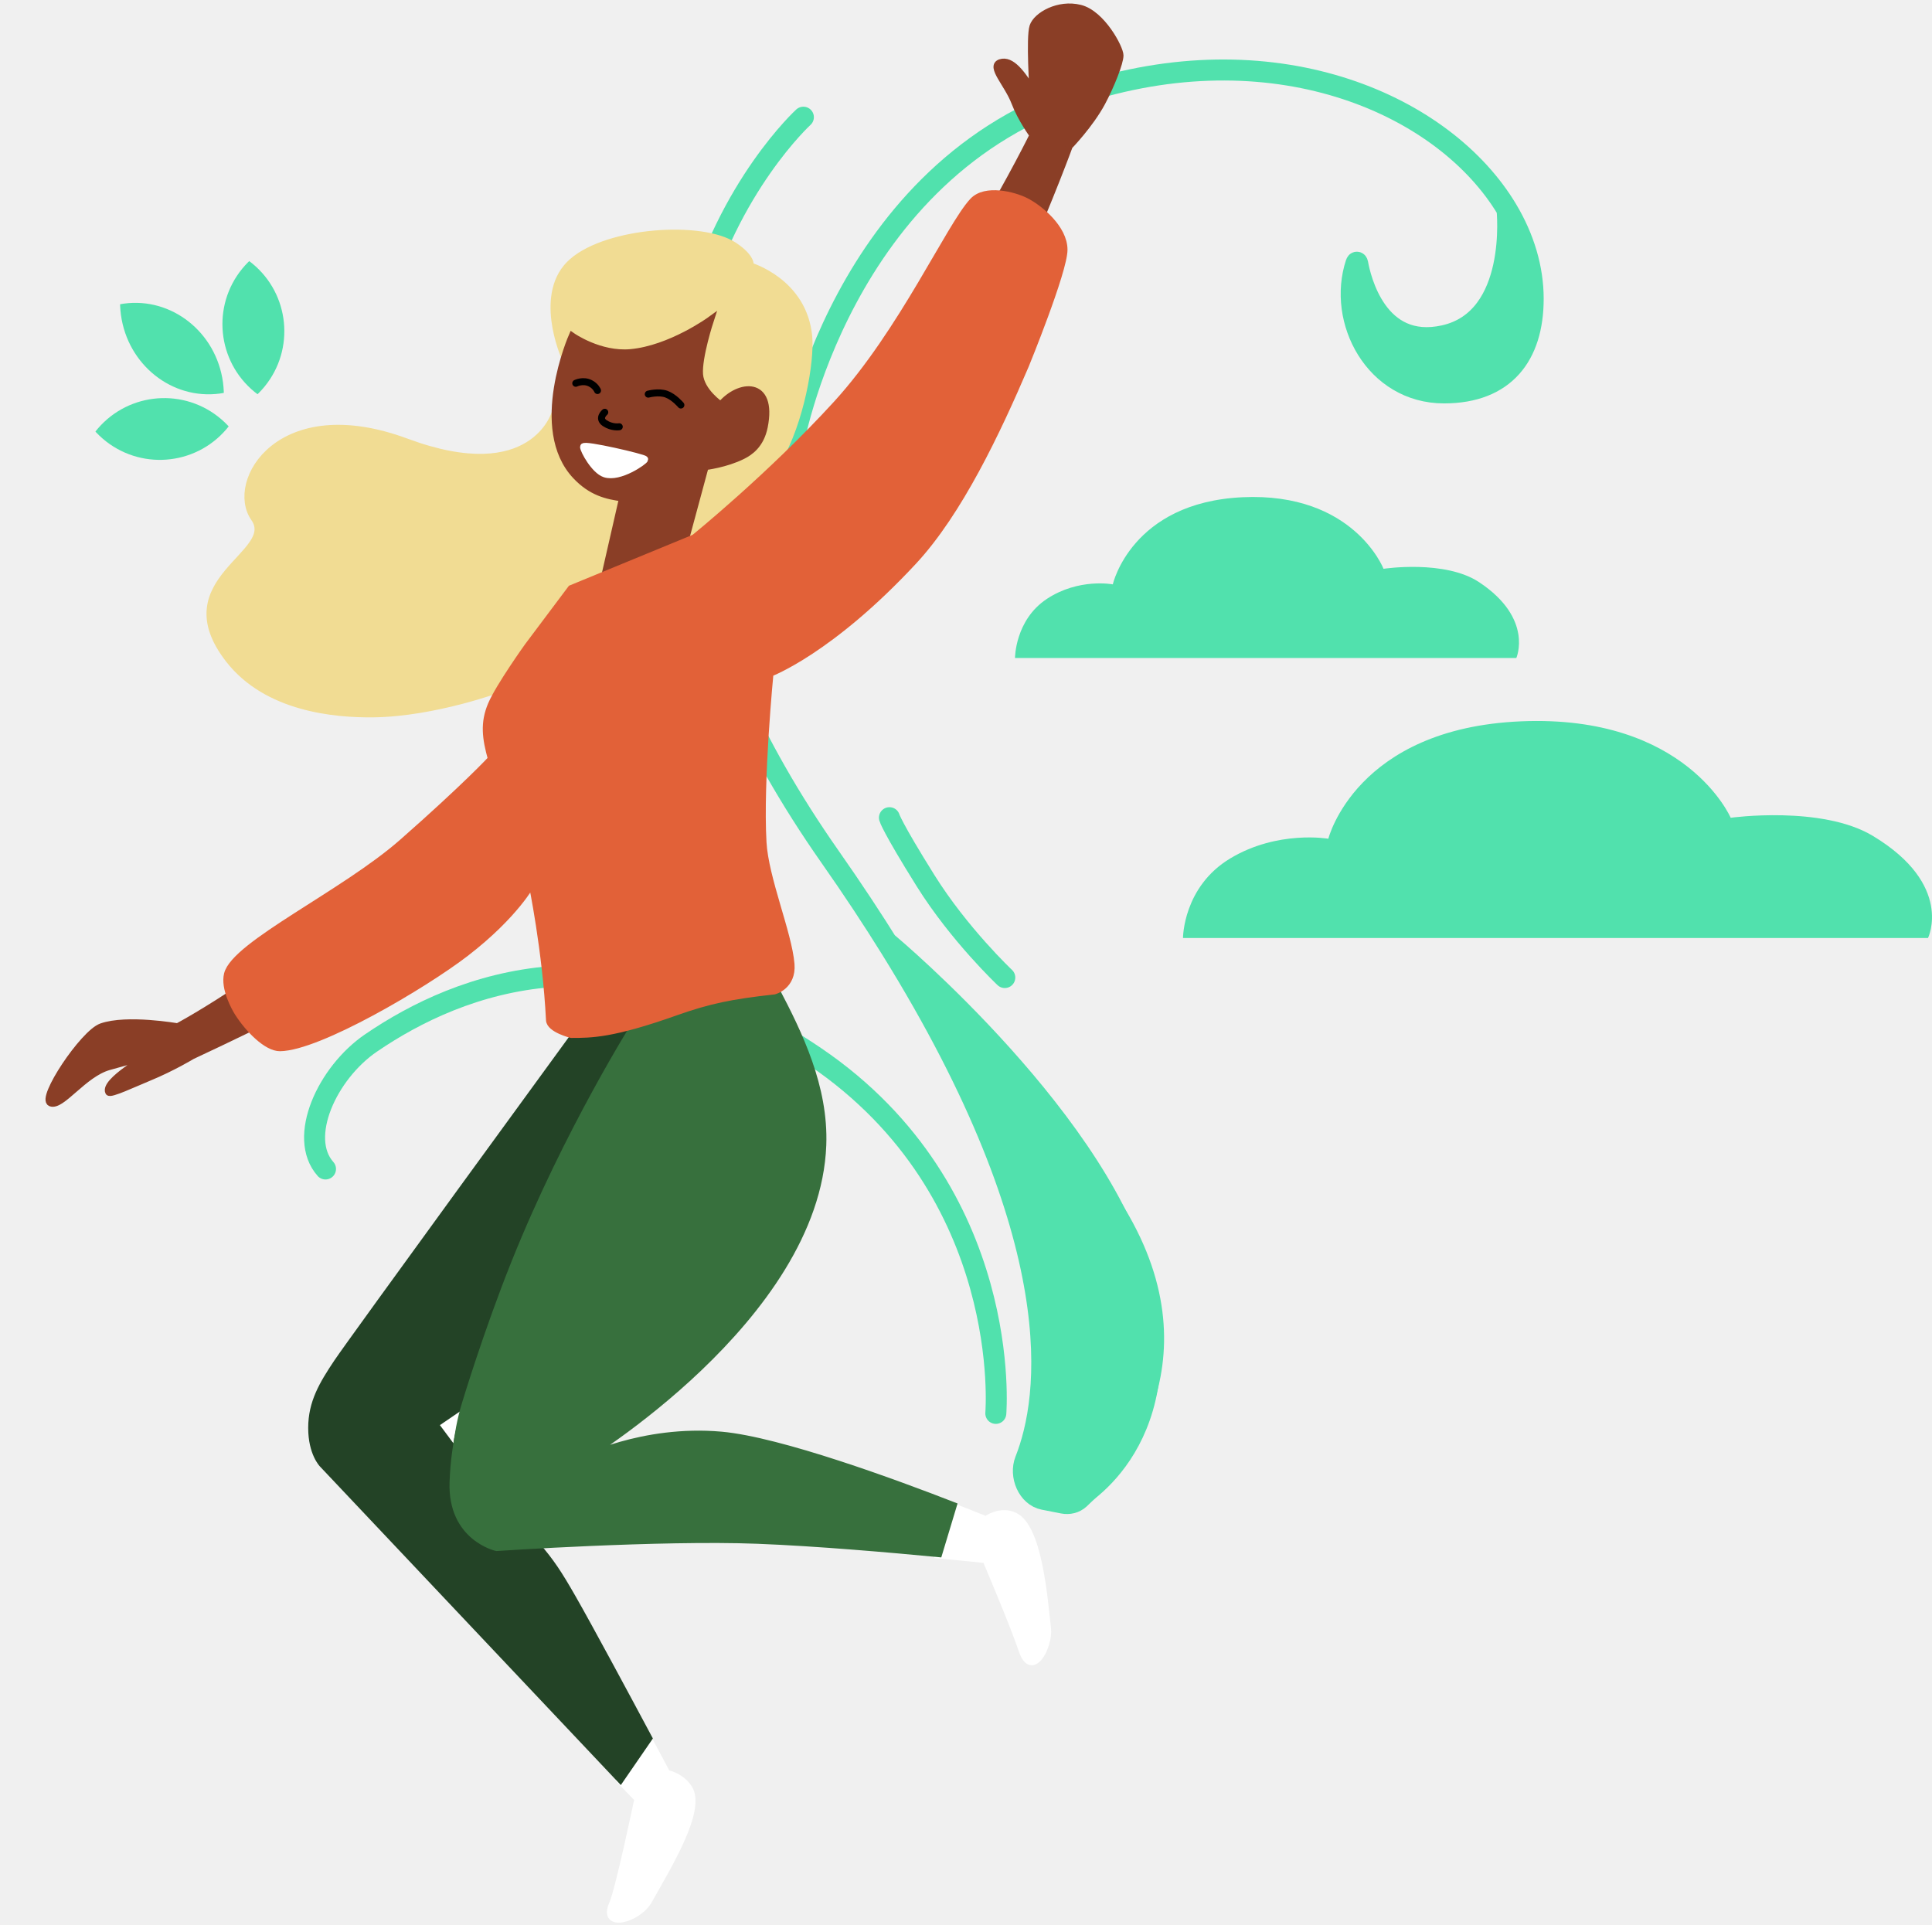
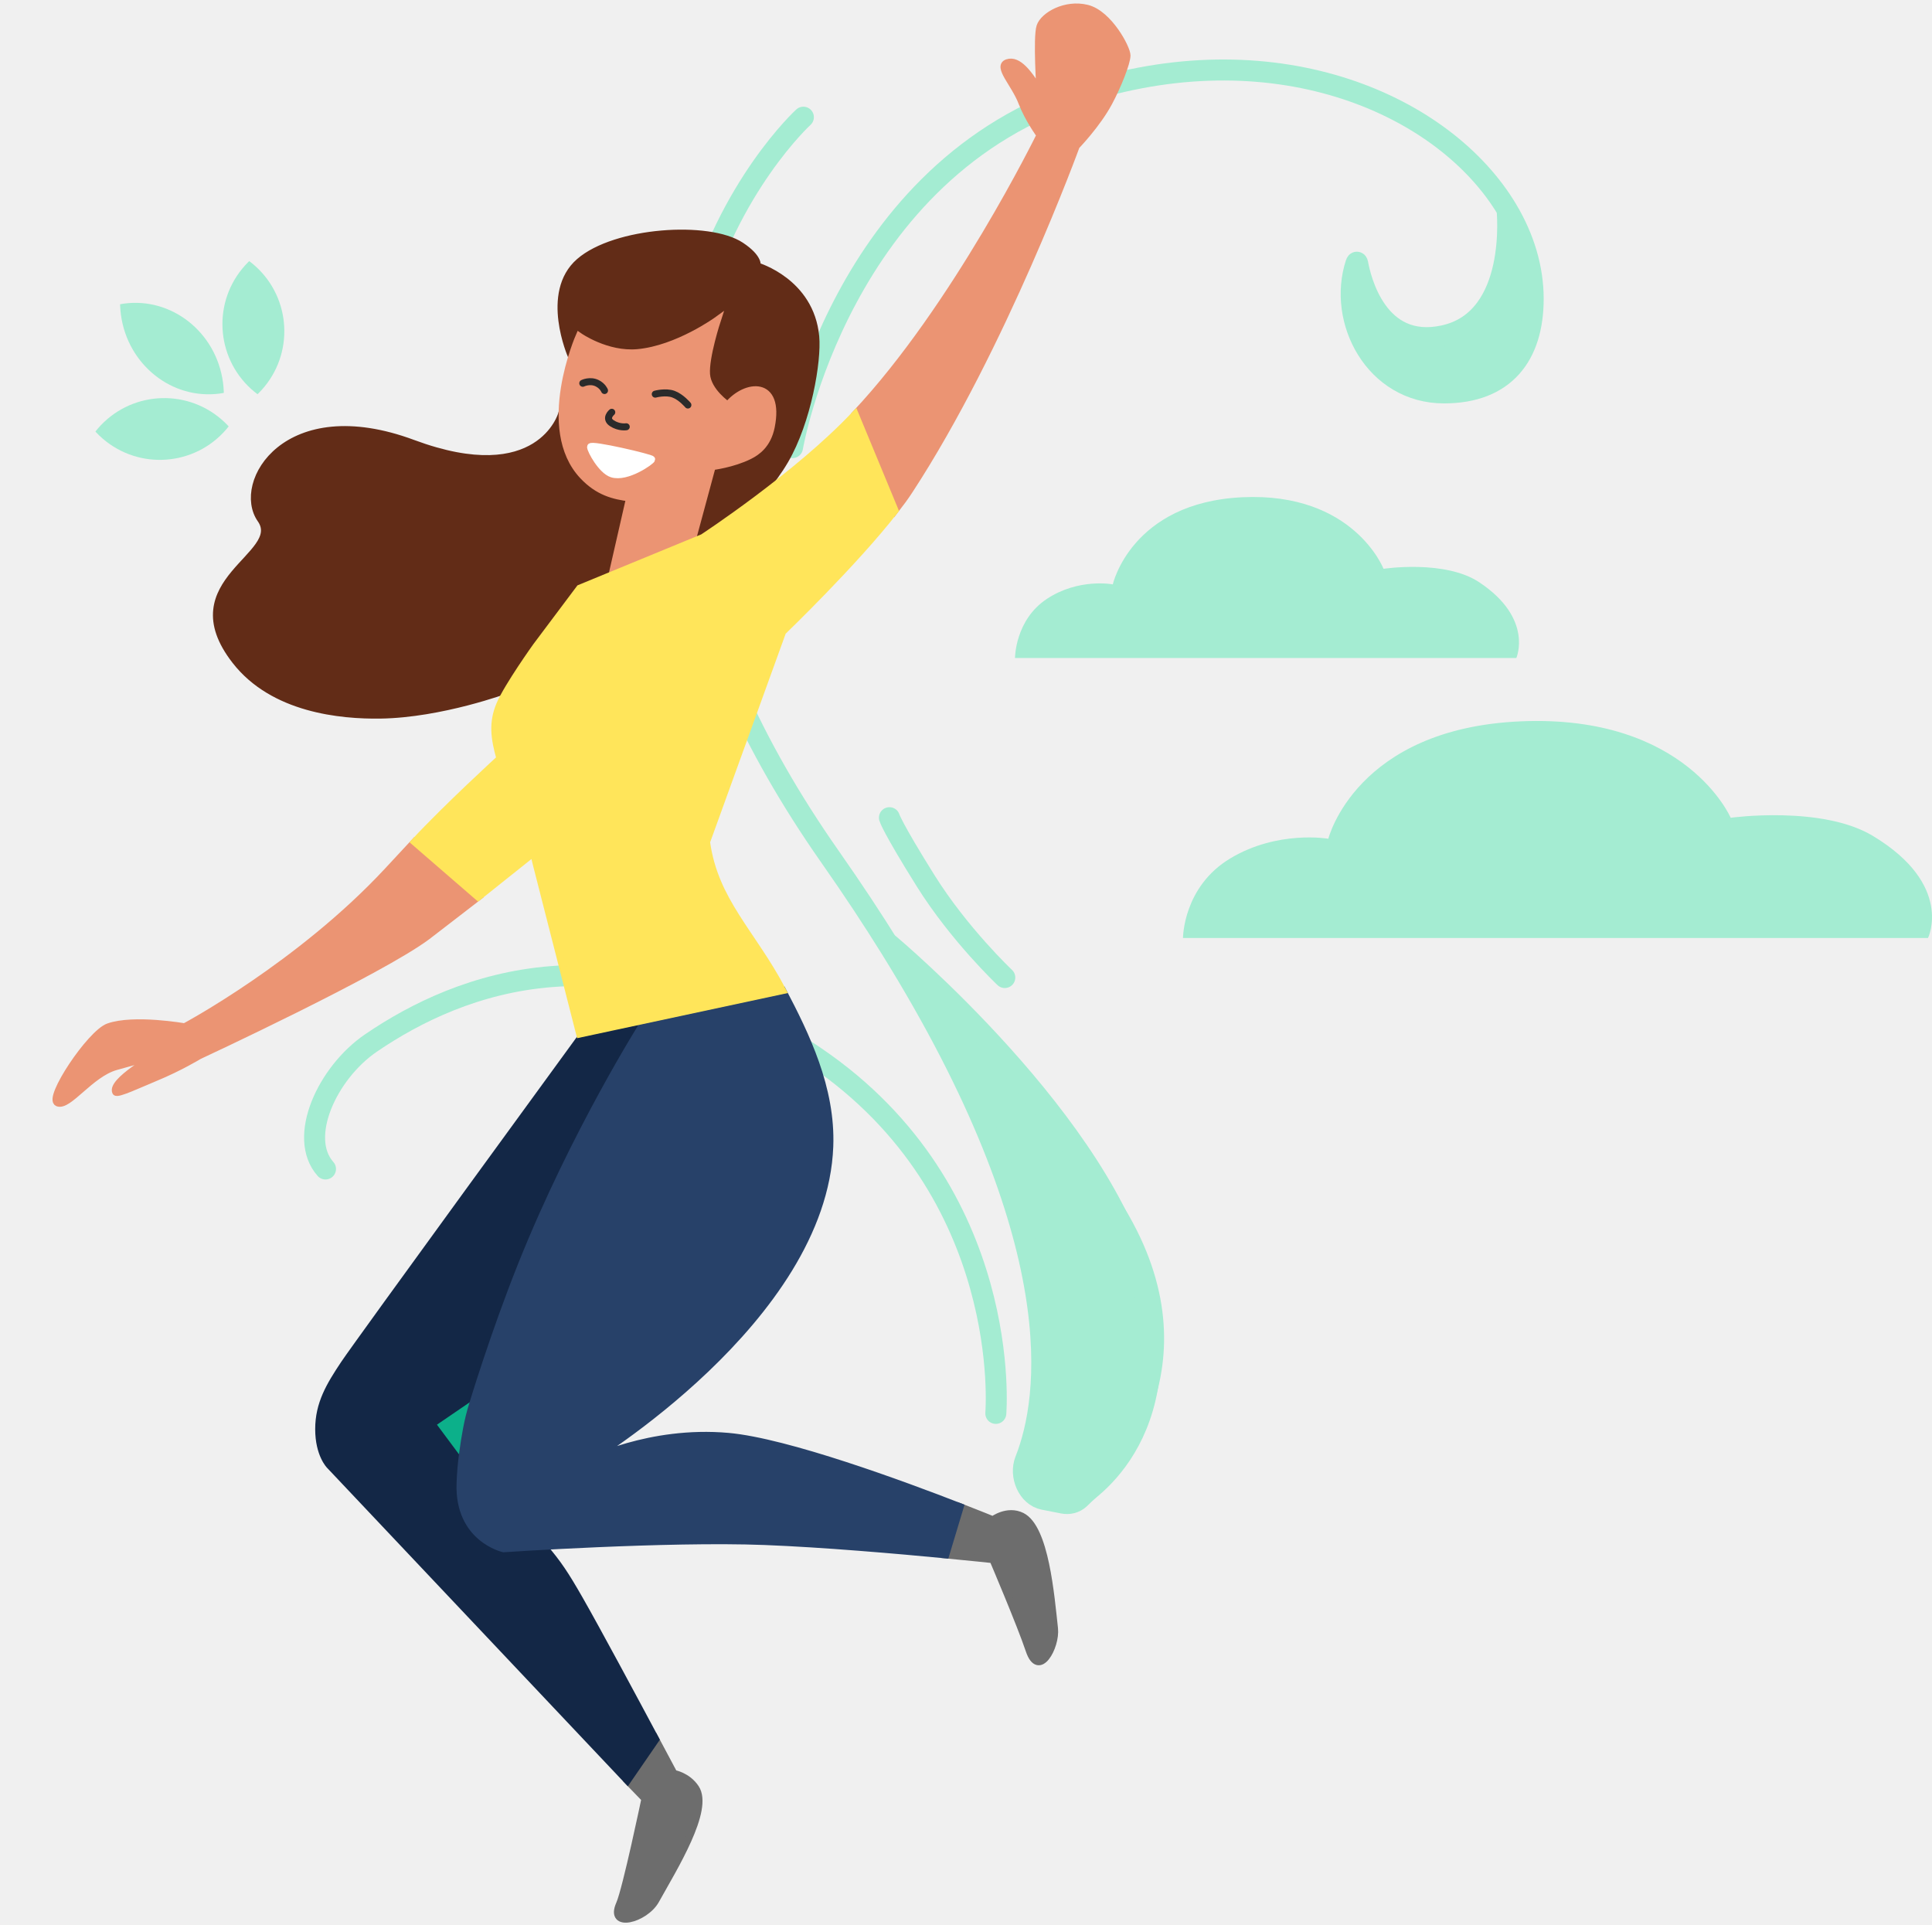
<svg xmlns="http://www.w3.org/2000/svg" width="276" height="275" viewBox="0 0 276 275" fill="none">
-   <path d="M151.853 214.739L149.105 214.201C146.829 213.756 145.615 210.791 146.469 208.635C149.972 199.795 153.27 177.413 127.264 135.524C127.264 135.524 144.251 148.277 159.376 173.389C172.461 195.114 158.274 210.394 154.21 214.119C153.573 214.704 152.702 214.905 151.853 214.739Z" fill="#51E1AD" />
-   <path d="M114.768 16.743C114.768 16.743 71.931 55.849 118.612 122.45C121.804 127.004 124.679 131.36 127.264 135.524M127.264 135.524C153.27 177.413 149.972 199.795 146.469 208.635C145.615 210.791 146.829 213.756 149.105 214.201L151.853 214.739C152.702 214.905 153.573 214.704 154.21 214.119C158.274 210.394 172.461 195.114 159.376 173.389C144.251 148.277 127.264 135.524 127.264 135.524Z" stroke="#51E1AD" stroke-width="3" stroke-linecap="round" />
-   <path d="M206.287 56.13C214.949 56.13 219.026 50.797 219.026 42.684C219.026 38.318 217.707 33.962 215.289 29.92C215.289 29.92 216.988 45.591 206.287 47.953C196.7 50.07 194.34 39.788 193.952 37.625C193.915 37.418 193.785 37.396 193.719 37.596C191.016 45.79 196.436 56.13 206.287 56.13Z" fill="#51E1AD" />
-   <path d="M113.212 63.944C113.212 63.944 120.006 23.967 155.164 13.064C182.786 4.498 206.425 15.103 215.289 29.92M215.289 29.92C217.707 33.962 219.026 38.318 219.026 42.684C219.026 50.797 214.949 56.13 206.287 56.13C196.436 56.13 191.016 45.79 193.719 37.596V37.596C193.785 37.396 193.915 37.418 193.952 37.625C194.34 39.788 196.7 50.07 206.287 47.953C216.988 45.591 215.289 29.92 215.289 29.92Z" stroke="#51E1AD" stroke-width="3" stroke-linecap="round" />
-   <path d="M142.259 201.917C142.259 201.917 144.92 170.322 116.5 151C88.081 131.678 65.665 140.356 53 149C46.744 153.27 42.5 162.5 46.5 167" stroke="#51E1AD" stroke-width="3" stroke-linecap="round" />
-   <path d="M127.063 116.816C127.063 116.816 127.403 118.107 132.228 125.822C137.054 133.536 143.541 139.651 143.541 139.651" stroke="#51E1AD" stroke-width="3" stroke-linecap="round" />
-   <path d="M127.063 134.925C127.063 134.925 158.05 160.881 163.282 183.819C168.513 206.758 153.189 214.463 153.189 214.463" stroke="#51E1AD" stroke-width="3" stroke-linecap="round" />
-   <mask id="mask0" style="mask-type:alpha" maskUnits="userSpaceOnUse" x="17" y="30" width="26" height="27">
+   <path d="M151.853 214.739L149.105 214.201C146.829 213.756 145.615 210.791 146.469 208.635C149.972 199.795 153.27 177.413 127.264 135.524C127.264 135.524 144.251 148.277 159.376 173.389C172.461 195.114 158.274 210.394 154.21 214.119C153.573 214.704 152.702 214.905 151.853 214.739Z" fill="#A4ECD2" />
+   <path d="M114.768 16.743C114.768 16.743 71.931 55.849 118.612 122.45C121.804 127.004 124.679 131.36 127.264 135.524M127.264 135.524C153.27 177.413 149.972 199.795 146.469 208.635C145.615 210.791 146.829 213.756 149.105 214.201L151.853 214.739C152.702 214.905 153.573 214.704 154.21 214.119C158.274 210.394 172.461 195.114 159.376 173.389C144.251 148.277 127.264 135.524 127.264 135.524Z" stroke="#A4ECD2" stroke-width="3" stroke-linecap="round" />
+   <path d="M206.287 56.13C214.949 56.13 219.026 50.797 219.026 42.684C219.026 38.318 217.707 33.962 215.289 29.92C215.289 29.92 216.987 45.591 206.287 47.953C196.7 50.07 194.339 39.788 193.952 37.625C193.915 37.418 193.784 37.396 193.719 37.596C191.016 45.79 196.436 56.13 206.287 56.13Z" fill="#A4ECD2" />
+   <path d="M113.212 63.944C113.212 63.944 120.006 23.967 155.164 13.064C182.786 4.498 206.425 15.103 215.289 29.92M215.289 29.92C217.707 33.962 219.026 38.318 219.026 42.684C219.026 50.797 214.949 56.13 206.287 56.13C196.436 56.13 191.016 45.79 193.719 37.596V37.596C193.784 37.396 193.915 37.418 193.952 37.625C194.339 39.788 196.7 50.07 206.287 47.953C216.987 45.591 215.289 29.92 215.289 29.92Z" stroke="#A4ECD2" stroke-width="3" stroke-linecap="round" />
+   <path d="M142.259 201.917C142.259 201.917 144.919 170.322 116.5 151C88.08 131.678 65.665 140.356 53 149C46.744 153.27 42.5 162.5 46.5 167" stroke="#A4ECD2" stroke-width="3" stroke-linecap="round" />
+   <path d="M127.063 116.816C127.063 116.816 127.403 118.107 132.228 125.822C137.054 133.536 143.541 139.651 143.541 139.651" stroke="#A4ECD2" stroke-width="3" stroke-linecap="round" />
+   <path d="M127.063 134.925C127.063 134.925 158.05 160.881 163.282 183.819C168.513 206.758 153.189 214.463 153.189 214.463" stroke="#A4ECD2" stroke-width="3" stroke-linecap="round" />
+   <mask id="mask0_713_216" style="mask-type:alpha" maskUnits="userSpaceOnUse" x="17" y="30" width="26" height="27">
    <ellipse cx="29.669" cy="43.303" rx="13.035" ry="12.505" transform="rotate(-97.7692 29.6694 43.3035)" fill="#C4C4C4" />
  </mask>
-   <g mask="url(#mask0)">
-     <ellipse cx="19.462" cy="56.291" rx="13.035" ry="12.505" transform="rotate(-97.7692 19.4619 56.291)" fill="#51E1AD" />
+   <g mask="url(#mask0_713_216)">
+     <ellipse cx="19.462" cy="56.291" rx="13.035" ry="12.505" transform="rotate(-97.7692 19.4619 56.291)" fill="#A4ECD2" />
  </g>
-   <mask id="mask1" style="mask-type:alpha" maskUnits="userSpaceOnUse" x="10" y="40" width="26" height="26">
+   <mask id="mask1_713_216" style="mask-type:alpha" maskUnits="userSpaceOnUse" x="10" y="40" width="26" height="26">
    <circle cx="22.834" cy="53.193" r="12.505" transform="rotate(-139.341 22.8339 53.1925)" fill="#C4C4C4" />
  </mask>
-   <g mask="url(#mask1)">
-     <circle cx="23.461" cy="69.378" r="12.505" transform="rotate(-139.341 23.4608 69.3776)" fill="#51E1AD" />
+   <g mask="url(#mask1_713_216)">
+     <circle cx="23.461" cy="69.378" r="12.505" transform="rotate(-139.341 23.4608 69.3776)" fill="#A4ECD2" />
  </g>
-   <mask id="mask2" style="mask-type:alpha" maskUnits="userSpaceOnUse" x="31" y="33" width="26" height="26">
+   <mask id="mask2_713_216" style="mask-type:alpha" maskUnits="userSpaceOnUse" x="31" y="33" width="26" height="26">
    <circle cx="44.28" cy="46.308" r="12.505" transform="rotate(-50.6828 44.2797 46.3076)" fill="#C4C4C4" />
  </mask>
-   <g mask="url(#mask2)">
-     <circle cx="28.114" cy="47.314" r="12.505" transform="rotate(-50.6828 28.1136 47.3138)" fill="#51E1AD" />
+   <g mask="url(#mask2_713_216)">
+     <circle cx="28.113" cy="47.314" r="12.505" transform="rotate(-50.6828 28.1135 47.3138)" fill="#A4ECD2" />
  </g>
-   <path d="M217.299 103.048C193.696 104.047 189.762 119.822 189.762 119.822C189.762 119.822 182.55 118.562 175.775 122.618C169 126.674 169 134 169 134H275.433C275.433 134 279.148 126.412 267.565 119.423C260.27 115.021 247.24 116.827 247.24 116.827C247.24 116.827 240.902 102.05 217.299 103.048Z" fill="#51E1AD" />
-   <path d="M177.5 71.036C161.618 71.777 158.971 83.481 158.971 83.481C158.971 83.481 154.118 82.546 149.559 85.555C145 88.564 145 94 145 94H216.618C216.618 94 219.118 88.37 211.324 83.185C206.415 79.919 197.647 81.259 197.647 81.259C197.647 81.259 193.383 70.295 177.5 71.036Z" fill="#51E1AD" />
-   <path d="M81.735 48.023C81.735 48.023 86.152 51.2 91.573 50.095C96.994 48.989 101.593 45.434 101.593 45.434C101.593 45.434 99.438 51.324 99.858 53.719C100.278 56.114 102.965 57.862 102.965 57.862" stroke="black" stroke-linecap="round" />
-   <path d="M81.768 37.385C76.648 41.836 80.611 50.842 80.611 50.842L96.309 83.518L106.665 71.608C106.665 71.608 109.255 69.019 111.143 65.779C114.407 60.182 115.853 51.544 115.533 48.089C114.806 40.224 107.167 38.004 107.167 38.004C107.167 38.004 107.518 36.862 104.863 35.099C100.278 32.055 86.889 32.935 81.768 37.385Z" fill="#F1DC93" stroke="#F1DC93" stroke-linecap="round" />
-   <path d="M32.698 94.211C23.838 82.819 39.948 79.195 36.323 74.016C32.699 68.838 39.948 56.411 58.071 63.142C76.194 69.874 79.301 59 79.301 59L94.835 71.945L91.211 91.104L71.534 98.354C71.534 98.354 62.125 101.856 53.411 101.978C47.792 102.057 38.112 101.172 32.698 94.211Z" fill="#F1DC93" stroke="#F1DC93" stroke-linecap="round" />
-   <path d="M144.983 216.595C142.912 215.559 140.841 217.113 140.841 217.113C140.841 217.113 139.042 216.372 136.181 215.259L134.109 222.132C138.162 222.52 140.841 222.809 140.841 222.809C140.841 222.809 144.811 232.129 146.019 235.754C147.4 239.896 149.931 235.236 149.644 232.647C149.126 227.987 148.355 218.281 144.983 216.595Z" fill="white" />
-   <path d="M98.38 255.431C97.21 253.674 95.274 253.359 95.274 253.359C95.274 253.359 94.225 251.385 92.685 248.503L88.628 254.395L91.131 256.984C91.131 256.984 88.427 269.929 87.507 272.001C85.896 275.625 91.174 274.203 92.685 271.483C95.274 266.822 100.452 258.537 98.38 255.431Z" fill="white" />
-   <path d="M144.983 216.595C142.912 215.559 140.841 217.113 140.841 217.113C140.841 217.113 139.042 216.372 136.181 215.259L134.109 222.132C138.162 222.52 140.841 222.809 140.841 222.809C140.841 222.809 144.811 232.129 146.019 235.754C147.4 239.896 149.931 235.236 149.644 232.647C149.126 227.987 148.355 218.281 144.983 216.595Z" stroke="white" stroke-linecap="round" />
-   <path d="M98.38 255.431C97.21 253.674 95.274 253.359 95.274 253.359C95.274 253.359 94.225 251.385 92.685 248.503L88.628 254.395L91.131 256.984C91.131 256.984 88.427 269.929 87.507 272.001C85.896 275.625 91.174 274.203 92.685 271.483C95.274 266.822 100.452 258.537 98.38 255.431Z" stroke="white" stroke-linecap="round" />
-   <path d="M48.153 194.672C50.224 191.565 82 148 82 148L91 145.918C91 145.918 70.459 191.565 69.383 193.636C68.307 195.707 66.684 200.367 66.684 200.367C65.978 202.628 65.43 204.968 65.09 207.447C64.899 208.837 64.774 210.271 64.723 211.759C64.453 219.652 70.937 221.08 70.937 221.08L76.632 220.739C78.704 223.151 79.739 224.705 81.811 228.329C84.278 232.647 89.519 242.404 92.685 248.328L88.628 254.22L46.082 209.17C46.082 209.17 44.528 207.617 44.528 203.992C44.528 200.368 46.082 197.778 48.153 194.672Z" fill="#234326" />
-   <path d="M66.684 200.367L61.616 203.475L65.09 207.447M66.684 200.367C66.684 200.367 68.307 195.707 69.383 193.636C70.459 191.565 91 145.918 91 145.918L82 148C82 148 50.224 191.565 48.153 194.672C46.082 197.778 44.528 200.368 44.528 203.992C44.528 207.617 46.082 209.17 46.082 209.17L88.628 254.22L92.685 248.328C89.519 242.404 84.278 232.647 81.811 228.329C79.739 224.705 78.704 223.151 76.632 220.739L70.937 221.08C70.937 221.08 64.453 219.652 64.723 211.759C64.774 210.271 64.899 208.837 65.09 207.447M66.684 200.367C65.978 202.628 65.43 204.968 65.09 207.447" stroke="#234326" stroke-linecap="round" />
-   <path d="M66.684 200.368L62.134 203.475L65.09 207.447C65.43 204.968 65.978 202.628 66.684 200.368Z" fill="white" stroke="#234326" stroke-linecap="round" />
-   <path d="M82.846 208.652C82.846 208.652 116.599 188.38 117.54 163.603C117.855 155.282 114.126 147.662 110.808 141.337L91 145.919C91 145.919 81.1 161.5 73.5 180.5C69.5 190.5 66.5 200.5 66.5 200.5C65.794 202.761 65.43 204.968 65.09 207.447C64.899 208.837 64.774 210.271 64.723 211.759C64.453 219.652 70.937 221.08 70.937 221.08C70.937 221.08 94.276 219.506 108.219 220.044C116.604 220.368 127.298 221.304 134.109 221.956L136.181 215.084C128.067 211.927 111.413 205.775 103.041 205.028C91.717 204.017 82.846 208.652 82.846 208.652Z" fill="#37703D" stroke="#37703D" stroke-linecap="round" />
-   <path d="M82.278 67.99C75.914 61.26 81.735 48.023 81.735 48.023C81.735 48.023 85.651 50.782 90.096 50.378C95.791 49.86 101.487 45.718 101.487 45.718C101.487 45.718 99.747 51.012 99.934 53.485C100.121 55.957 102.965 57.862 102.965 57.862C105.554 54.755 110.514 54.291 109.179 60.969C108.661 63.558 107.108 64.594 106.072 65.111C103.669 66.313 100.741 66.658 100.741 66.658L97.863 77.304L86.471 81.964L88.944 71.137C86.693 70.841 84.486 70.325 82.278 67.99Z" fill="#8A3E26" />
-   <path d="M100.741 66.658C100.741 66.658 103.669 66.313 106.072 65.111C107.108 64.594 108.661 63.558 109.179 60.969C110.514 54.291 105.554 54.755 102.965 57.862C102.965 57.862 100.121 55.957 99.934 53.485C99.747 51.012 101.487 45.718 101.487 45.718C101.487 45.718 95.791 49.86 90.096 50.378C85.651 50.782 81.735 48.023 81.735 48.023C81.735 48.023 75.914 61.26 82.278 67.99C84.486 70.325 86.693 70.841 88.944 71.137M100.741 66.658L97.863 77.304L86.471 81.964L88.944 71.137M100.741 66.658C100.741 66.658 96.259 72.101 88.944 71.137" stroke="#8A3E26" stroke-linecap="round" />
-   <path d="M147.573 19.309C147.573 19.309 135.524 43.93 121.164 59.18L126.86 72.926C127.646 71.913 128.349 70.946 128.931 70.054C142.284 49.611 152.751 20.862 152.751 20.862C152.751 20.862 155.72 17.801 157.411 14.649C158.711 12.225 160 8.952 160 7.917C160 6.882 157.411 1.962 154.304 1.186C151.197 0.409 148.09 2.221 147.573 3.775C147.055 5.328 147.573 13.095 147.573 13.095C146.019 10.506 144.466 8.435 142.912 8.953C141.359 9.471 143.95 11.944 144.984 14.649C145.888 17.016 147.573 19.309 147.573 19.309Z" fill="#8A3E26" />
-   <path d="M25.369 146.69C25.369 146.69 41.837 137.907 54.367 124.424C55.528 123.175 56.856 121.745 58.215 120.282L67.312 128.158L60.063 133.745C53.331 138.794 27.441 150.833 27.441 150.833C27.441 150.833 24.668 152.522 21.227 153.94C19.083 154.823 15.73 156.408 15.531 156.011C14.773 154.496 21.227 150.833 21.227 150.833C20.665 150.949 15.996 152.253 15.531 152.386C11.906 153.422 8.799 158.164 7.246 157.564C5.692 156.965 11.906 147.606 14.495 146.69C18.12 145.408 25.369 146.69 25.369 146.69Z" fill="#8A3E26" />
-   <path d="M147.573 19.309C147.573 19.309 135.524 43.93 121.164 59.18L126.86 72.926C127.646 71.913 128.349 70.946 128.931 70.054C142.284 49.611 152.751 20.862 152.751 20.862C152.751 20.862 155.72 17.801 157.411 14.649C158.711 12.225 160 8.952 160 7.917C160 6.882 157.411 1.962 154.304 1.186C151.197 0.409 148.09 2.221 147.573 3.775C147.055 5.328 147.573 13.095 147.573 13.095C146.019 10.506 144.466 8.435 142.912 8.953C141.359 9.471 143.95 11.944 144.984 14.649C145.888 17.016 147.573 19.309 147.573 19.309Z" stroke="#8A3E26" stroke-linecap="round" />
-   <path d="M25.369 146.69C25.369 146.69 41.837 137.907 54.367 124.424C55.528 123.175 56.856 121.745 58.215 120.282L67.312 128.158L60.063 133.745C53.331 138.794 27.441 150.833 27.441 150.833C27.441 150.833 24.668 152.522 21.227 153.94C19.083 154.823 15.73 156.408 15.531 156.011C14.773 154.496 21.227 150.833 21.227 150.833C20.665 150.949 15.996 152.253 15.531 152.386C11.906 153.422 8.799 158.164 7.246 157.564C5.692 156.965 11.906 147.606 14.495 146.69C18.12 145.408 25.369 146.69 25.369 146.69Z" stroke="#8A3E26" stroke-linecap="round" />
-   <path d="M70.204 100.659C71.321 98.052 75.382 92.374 75.382 92.374L81.596 84.089L99.201 76.84C99.201 76.84 110.084 68.038 119.5 57.734C128.915 47.431 135.704 32.234 139 28.734C140.777 26.847 144.799 27.884 146.5 28.734C148.5 29.734 152 32.616 152 35.675C152 38.734 146.5 52.175 146.5 52.175C142.432 61.698 137 73.175 130.5 80.175C118.602 92.988 110 96.175 110 96.175C110 96.175 108.5 111.438 109 120.336C109.291 125.507 112.64 133.338 113 137.734C113.26 140.903 110.593 141.566 110.593 141.566C104.5 142.234 101.285 142.888 96.5 144.586C87.5 147.78 84.5 147.78 81.596 147.78C81.596 147.78 78.564 147.02 78.5 145.734C78 135.734 76 126.175 76 126.175C76 126.175 73.651 130.675 66.5 136.175C60.572 140.734 45.5 149.616 40 149.675C38.12 149.695 35.5 147.032 34 144.675C33.566 143.993 32 141.175 32.5 139.175C33.565 134.915 49.16 127.674 57.5 120.336C66.681 112.259 70.204 108.427 70.204 108.427C69.376 105.471 69.087 103.266 70.204 100.659Z" fill="#E26138" />
-   <path d="M70.204 108.427C69.376 105.471 69.087 103.266 70.204 100.659C71.321 98.052 75.382 92.374 75.382 92.374L81.596 84.089L99.201 76.84C99.201 76.84 110.084 68.038 119.5 57.734C128.915 47.431 135.704 32.234 139 28.734C140.777 26.847 144.799 27.884 146.5 28.734C148.5 29.734 152 32.616 152 35.675C152 38.734 146.5 52.175 146.5 52.175C142.432 61.698 137 73.175 130.5 80.175C118.602 92.988 110 96.175 110 96.175C110 96.175 108.5 111.438 109 120.336C109.291 125.507 112.64 133.338 113 137.734C113.26 140.903 110.593 141.566 110.593 141.566C104.5 142.234 101.285 142.888 96.5 144.586C87.5 147.78 84.5 147.78 81.596 147.78C81.596 147.78 78.564 147.02 78.5 145.734C78 135.734 76 126.175 76 126.175M70.204 108.427C70.784 110.498 73.311 114.64 73.311 114.64L74.651 120.336L76 126.175M70.204 108.427C70.204 108.427 66.681 112.259 57.5 120.336C49.16 127.674 33.565 134.915 32.5 139.175C32 141.175 33.566 143.993 34 144.675C35.5 147.032 38.12 149.695 40 149.675C45.5 149.616 60.572 140.734 66.5 136.175C73.651 130.675 76 126.175 76 126.175" stroke="#E26138" stroke-linecap="round" />
-   <path d="M92.609 56.308C92.609 56.308 94.086 55.904 95.198 56.308C96.31 56.713 97.269 57.862 97.269 57.862M82.253 54.755C82.253 54.755 83.288 54.237 84.324 54.755C85.109 55.147 85.359 55.791 85.359 55.791M86.395 58.897C86.395 58.897 85.359 59.76 86.395 60.451C87.431 61.141 88.466 60.968 88.466 60.968" stroke="black" stroke-linecap="round" />
-   <path d="M92.094 65.624C92.094 65.394 83.364 63.352 83.364 63.841C83.364 64.329 84.917 67.202 86.398 67.695C88.542 68.41 92.094 65.854 92.094 65.624Z" fill="white" stroke="white" stroke-linecap="round" />
+   <path d="M217.299 103.048C193.696 104.047 189.762 119.822 189.762 119.822C189.762 119.822 182.55 118.562 175.775 122.618C169 126.674 169 134 169 134H275.433C275.433 134 279.148 126.412 267.565 119.423C260.27 115.021 247.24 116.827 247.24 116.827C247.24 116.827 240.902 102.05 217.299 103.048Z" fill="#A4ECD2" />
+   <path d="M177.5 71.036C161.618 71.777 158.971 83.481 158.971 83.481C158.971 83.481 154.118 82.546 149.559 85.555C145 88.564 145 94 145 94H216.618C216.618 94 219.118 88.37 211.324 83.185C206.415 79.919 197.647 81.259 197.647 81.259C197.647 81.259 193.383 70.295 177.5 71.036Z" fill="#A4ECD2" />
+   <path d="M82.735 48.023C82.735 48.023 87.152 51.2 92.573 50.095C97.994 48.989 102.593 45.434 102.593 45.434C102.593 45.434 100.438 51.324 100.858 53.719C101.278 56.114 103.965 57.862 103.965 57.862" stroke="black" stroke-linecap="round" />
+   <path d="M82.768 37.385C77.648 41.836 81.611 50.842 81.611 50.842L97.309 83.518L107.666 71.608C107.666 71.608 110.255 69.019 112.143 65.779C115.407 60.182 116.853 51.544 116.533 48.089C115.806 40.224 108.167 38.004 108.167 38.004C108.167 38.004 108.518 36.862 105.863 35.099C101.278 32.055 87.889 32.935 82.768 37.385Z" fill="#622C17" stroke="#622C17" stroke-linecap="round" />
+   <path d="M33.619 94.391C24.758 83 40.868 79.375 37.243 74.197C33.619 69.019 40.868 56.591 58.991 63.323C77.114 70.054 80.222 59.18 80.222 59.18L95.756 72.126L92.131 91.285L72.454 98.534C72.454 98.534 63.045 102.036 54.331 102.159C48.712 102.238 39.032 101.352 33.619 94.391Z" fill="#622C17" stroke="#622C17" stroke-linecap="round" />
+   <path d="M145.983 216.595C143.912 215.559 141.841 217.113 141.841 217.113C141.841 217.113 140.042 216.372 137.181 215.259L135.109 222.132C139.162 222.52 141.841 222.809 141.841 222.809C141.841 222.809 145.811 232.129 147.019 235.754C148.4 239.896 150.931 235.236 150.644 232.647C150.126 227.987 149.355 218.281 145.983 216.595Z" fill="#6D6D6D" />
+   <path d="M99.38 255.431C98.21 253.674 96.274 253.359 96.274 253.359C96.274 253.359 95.225 251.385 93.685 248.503L89.628 254.395L92.131 256.984C92.131 256.984 89.427 269.929 88.507 272.001C86.896 275.625 92.174 274.203 93.685 271.483C96.274 266.822 101.452 258.537 99.38 255.431Z" fill="#6D6D6D" />
+   <path d="M145.983 216.595C143.912 215.559 141.841 217.113 141.841 217.113C141.841 217.113 140.042 216.372 137.181 215.259L135.109 222.132C139.162 222.52 141.841 222.809 141.841 222.809C141.841 222.809 145.811 232.129 147.019 235.754C148.4 239.896 150.931 235.236 150.644 232.647C150.126 227.987 149.355 218.281 145.983 216.595Z" stroke="#6D6D6D" stroke-linecap="round" />
+   <path d="M99.38 255.431C98.21 253.674 96.274 253.359 96.274 253.359C96.274 253.359 95.225 251.385 93.685 248.503L89.628 254.395L92.131 256.984C92.131 256.984 89.427 269.929 88.507 272.001C86.896 275.625 92.174 274.203 93.685 271.483C96.274 266.822 101.452 258.537 99.38 255.431Z" stroke="#6D6D6D" stroke-linecap="round" />
+   <path d="M49.153 194.847C51.224 191.74 83 148.175 83 148.175L92 146.093C92 146.093 71.459 191.74 70.383 193.811C69.307 195.882 67.684 200.542 67.684 200.542C66.978 202.803 66.43 205.143 66.09 207.621C65.899 209.012 65.774 210.446 65.723 211.934C65.453 219.826 71.937 221.255 71.937 221.255L77.632 220.914C79.704 223.326 80.739 224.879 82.811 228.504C85.278 232.822 90.519 242.579 93.684 248.503L89.628 254.395L47.082 209.345C47.082 209.345 45.528 207.792 45.528 204.167C45.528 200.543 47.082 197.953 49.153 194.847Z" fill="#132746" />
+   <path d="M67.684 200.542L62.616 203.65L66.09 207.621M67.684 200.542C67.684 200.542 69.307 195.882 70.383 193.811C71.459 191.74 92 146.093 92 146.093L83 148.175C83 148.175 51.224 191.74 49.153 194.847C47.082 197.953 45.528 200.543 45.528 204.167C45.528 207.792 47.082 209.345 47.082 209.345L89.628 254.395L93.684 248.503C90.519 242.579 85.278 232.822 82.811 228.504C80.739 224.879 79.704 223.326 77.632 220.914L71.937 221.255C71.937 221.255 65.453 219.826 65.723 211.934C65.774 210.446 65.899 209.012 66.09 207.621M67.684 200.542C66.978 202.803 66.43 205.143 66.09 207.621" stroke="#132746" stroke-linecap="round" />
+   <path d="M67.684 200.542L63.134 203.65L66.09 207.622C66.43 205.143 66.978 202.803 67.684 200.542Z" fill="#0CB08A" stroke="#0CB08A" stroke-linecap="round" />
+   <path d="M83.846 208.827C83.846 208.827 117.599 188.555 118.54 163.778C118.855 155.457 115.126 147.837 111.808 141.512L92 146.093C92 146.093 82.1 161.675 74.5 180.675C70.5 190.675 67.5 200.675 67.5 200.675C66.794 202.936 66.43 205.143 66.09 207.622C65.899 209.012 65.774 210.446 65.723 211.934C65.453 219.827 71.937 221.255 71.937 221.255C71.937 221.255 95.276 219.681 109.219 220.219C117.604 220.543 128.298 221.478 135.109 222.131L137.181 215.259C129.067 212.102 112.413 205.95 104.041 205.203C92.717 204.192 83.846 208.827 83.846 208.827Z" fill="#274169" stroke="#274169" stroke-linecap="round" />
+   <path d="M83.278 67.99C76.914 61.26 82.735 48.023 82.735 48.023C82.735 48.023 86.651 50.782 91.096 50.378C96.791 49.86 102.487 45.718 102.487 45.718C102.487 45.718 100.747 51.012 100.934 53.485C101.121 55.957 103.965 57.862 103.965 57.862C106.554 54.755 111.514 54.291 110.179 60.969C109.661 63.558 108.108 64.594 107.072 65.111C104.669 66.313 101.741 66.658 101.741 66.658L98.863 77.304L87.471 81.964L89.944 71.137C87.693 70.841 85.486 70.325 83.278 67.99Z" fill="#EB9473" />
+   <path d="M101.741 66.658C101.741 66.658 104.669 66.313 107.072 65.111C108.108 64.594 109.661 63.558 110.179 60.969C111.514 54.291 106.554 54.755 103.965 57.862C103.965 57.862 101.121 55.957 100.934 53.485C100.747 51.012 102.487 45.718 102.487 45.718C102.487 45.718 96.791 49.86 91.096 50.378C86.651 50.782 82.735 48.023 82.735 48.023C82.735 48.023 76.914 61.26 83.278 67.99C85.486 70.325 87.693 70.841 89.944 71.137M101.741 66.658L98.863 77.304L87.471 81.964L89.944 71.137M101.741 66.658C101.741 66.658 97.259 72.101 89.944 71.137" stroke="#EB9473" stroke-linecap="round" />
+   <path d="M148.573 19.309C148.573 19.309 136.524 43.93 122.164 59.18L127.86 72.926C128.646 71.913 129.349 70.946 129.931 70.054C143.284 49.611 153.751 20.862 153.751 20.862C153.751 20.862 156.72 17.801 158.411 14.649C159.711 12.225 161 8.952 161 7.917C161 6.882 158.411 1.962 155.304 1.186C152.197 0.409 149.09 2.221 148.573 3.775C148.055 5.328 148.573 13.095 148.573 13.095C147.019 10.506 145.466 8.435 143.912 8.953C142.359 9.471 144.95 11.944 145.984 14.649C146.888 17.016 148.573 19.309 148.573 19.309Z" fill="#EB9473" />
+   <path d="M26.369 146.69C26.369 146.69 42.837 137.907 55.367 124.424C56.528 123.175 57.856 121.745 59.215 120.282L68.312 128.158L61.063 133.745C54.331 138.794 28.441 150.833 28.441 150.833C28.441 150.833 25.668 152.522 22.227 153.94C20.083 154.823 16.73 156.408 16.531 156.011C15.773 154.496 22.227 150.833 22.227 150.833C21.665 150.949 16.997 152.253 16.531 152.386C12.906 153.422 9.799 158.164 8.246 157.564C6.692 156.965 12.906 147.606 15.495 146.69C19.12 145.408 26.369 146.69 26.369 146.69Z" fill="#EB9473" />
+   <path d="M148.573 19.309C148.573 19.309 136.524 43.93 122.164 59.18L127.86 72.926C128.646 71.913 129.349 70.946 129.931 70.054C143.284 49.611 153.751 20.862 153.751 20.862C153.751 20.862 156.72 17.801 158.411 14.649C159.711 12.225 161 8.952 161 7.917C161 6.882 158.411 1.962 155.304 1.186C152.197 0.409 149.09 2.221 148.573 3.775C148.055 5.328 148.573 13.095 148.573 13.095C147.019 10.506 145.466 8.435 143.912 8.953C142.359 9.471 144.95 11.944 145.984 14.649C146.888 17.016 148.573 19.309 148.573 19.309Z" stroke="#EB9473" stroke-linecap="round" />
+   <path d="M26.369 146.69C26.369 146.69 42.837 137.907 55.367 124.424C56.528 123.175 57.856 121.745 59.215 120.282L68.312 128.158L61.063 133.745C54.331 138.794 28.441 150.833 28.441 150.833C28.441 150.833 25.668 152.522 22.227 153.94C20.083 154.823 16.73 156.408 16.531 156.011C15.773 154.496 22.227 150.833 22.227 150.833C21.665 150.949 16.997 152.253 16.531 152.386C12.906 153.422 9.799 158.164 8.246 157.564C6.692 156.965 12.906 147.606 15.495 146.69C19.12 145.408 26.369 146.69 26.369 146.69Z" stroke="#EB9473" stroke-linecap="round" />
+   <path d="M100.416 76.786C100.416 76.786 113.893 67.965 122.164 59.18L127.86 72.926C122.085 80.366 111.808 90.249 111.808 90.249L100.934 120.282C102.106 128.777 107.487 133.276 111.808 141.512L82.811 147.726L76.597 123.389L76.231 121.836L68.312 128.158L59.215 120.282C63.842 115.3 71.419 108.372 71.419 108.372C70.591 105.417 70.302 103.212 71.419 100.605C72.536 97.998 76.597 92.32 76.597 92.32L82.811 84.035L100.416 76.786Z" fill="#FFE55A" />
+   <path d="M71.419 108.372C70.591 105.417 70.302 103.212 71.419 100.605C72.536 97.998 76.597 92.32 76.597 92.32L82.811 84.035L100.416 76.786C100.416 76.786 113.893 67.965 122.164 59.18L127.86 72.926C122.085 80.366 111.808 90.249 111.808 90.249L100.934 120.282C102.106 128.777 107.487 133.276 111.808 141.512L82.811 147.726L76.597 123.389L76.231 121.836M71.419 108.372C71.999 110.444 74.526 114.586 74.526 114.586L75.866 120.282L76.231 121.836M71.419 108.372C71.419 108.372 63.842 115.3 59.215 120.282L68.312 128.158L76.231 121.836" stroke="#FFE55A" stroke-linecap="round" />
+   <path d="M93.609 56.308C93.609 56.308 95.086 55.904 96.198 56.308C97.31 56.713 98.269 57.862 98.269 57.862M83.253 54.755C83.253 54.755 84.288 54.237 85.324 54.755C86.109 55.147 86.359 55.791 86.359 55.791M87.395 58.897C87.395 58.897 86.359 59.76 87.395 60.451C88.431 61.141 89.466 60.968 89.466 60.968" stroke="#2B2B2B" stroke-linecap="round" />
+   <path d="M93.094 65.624C93.094 65.394 84.364 63.352 84.364 63.841C84.364 64.329 85.917 67.202 87.398 67.695C89.542 68.41 93.094 65.854 93.094 65.624Z" fill="white" stroke="white" stroke-linecap="round" />
</svg>
